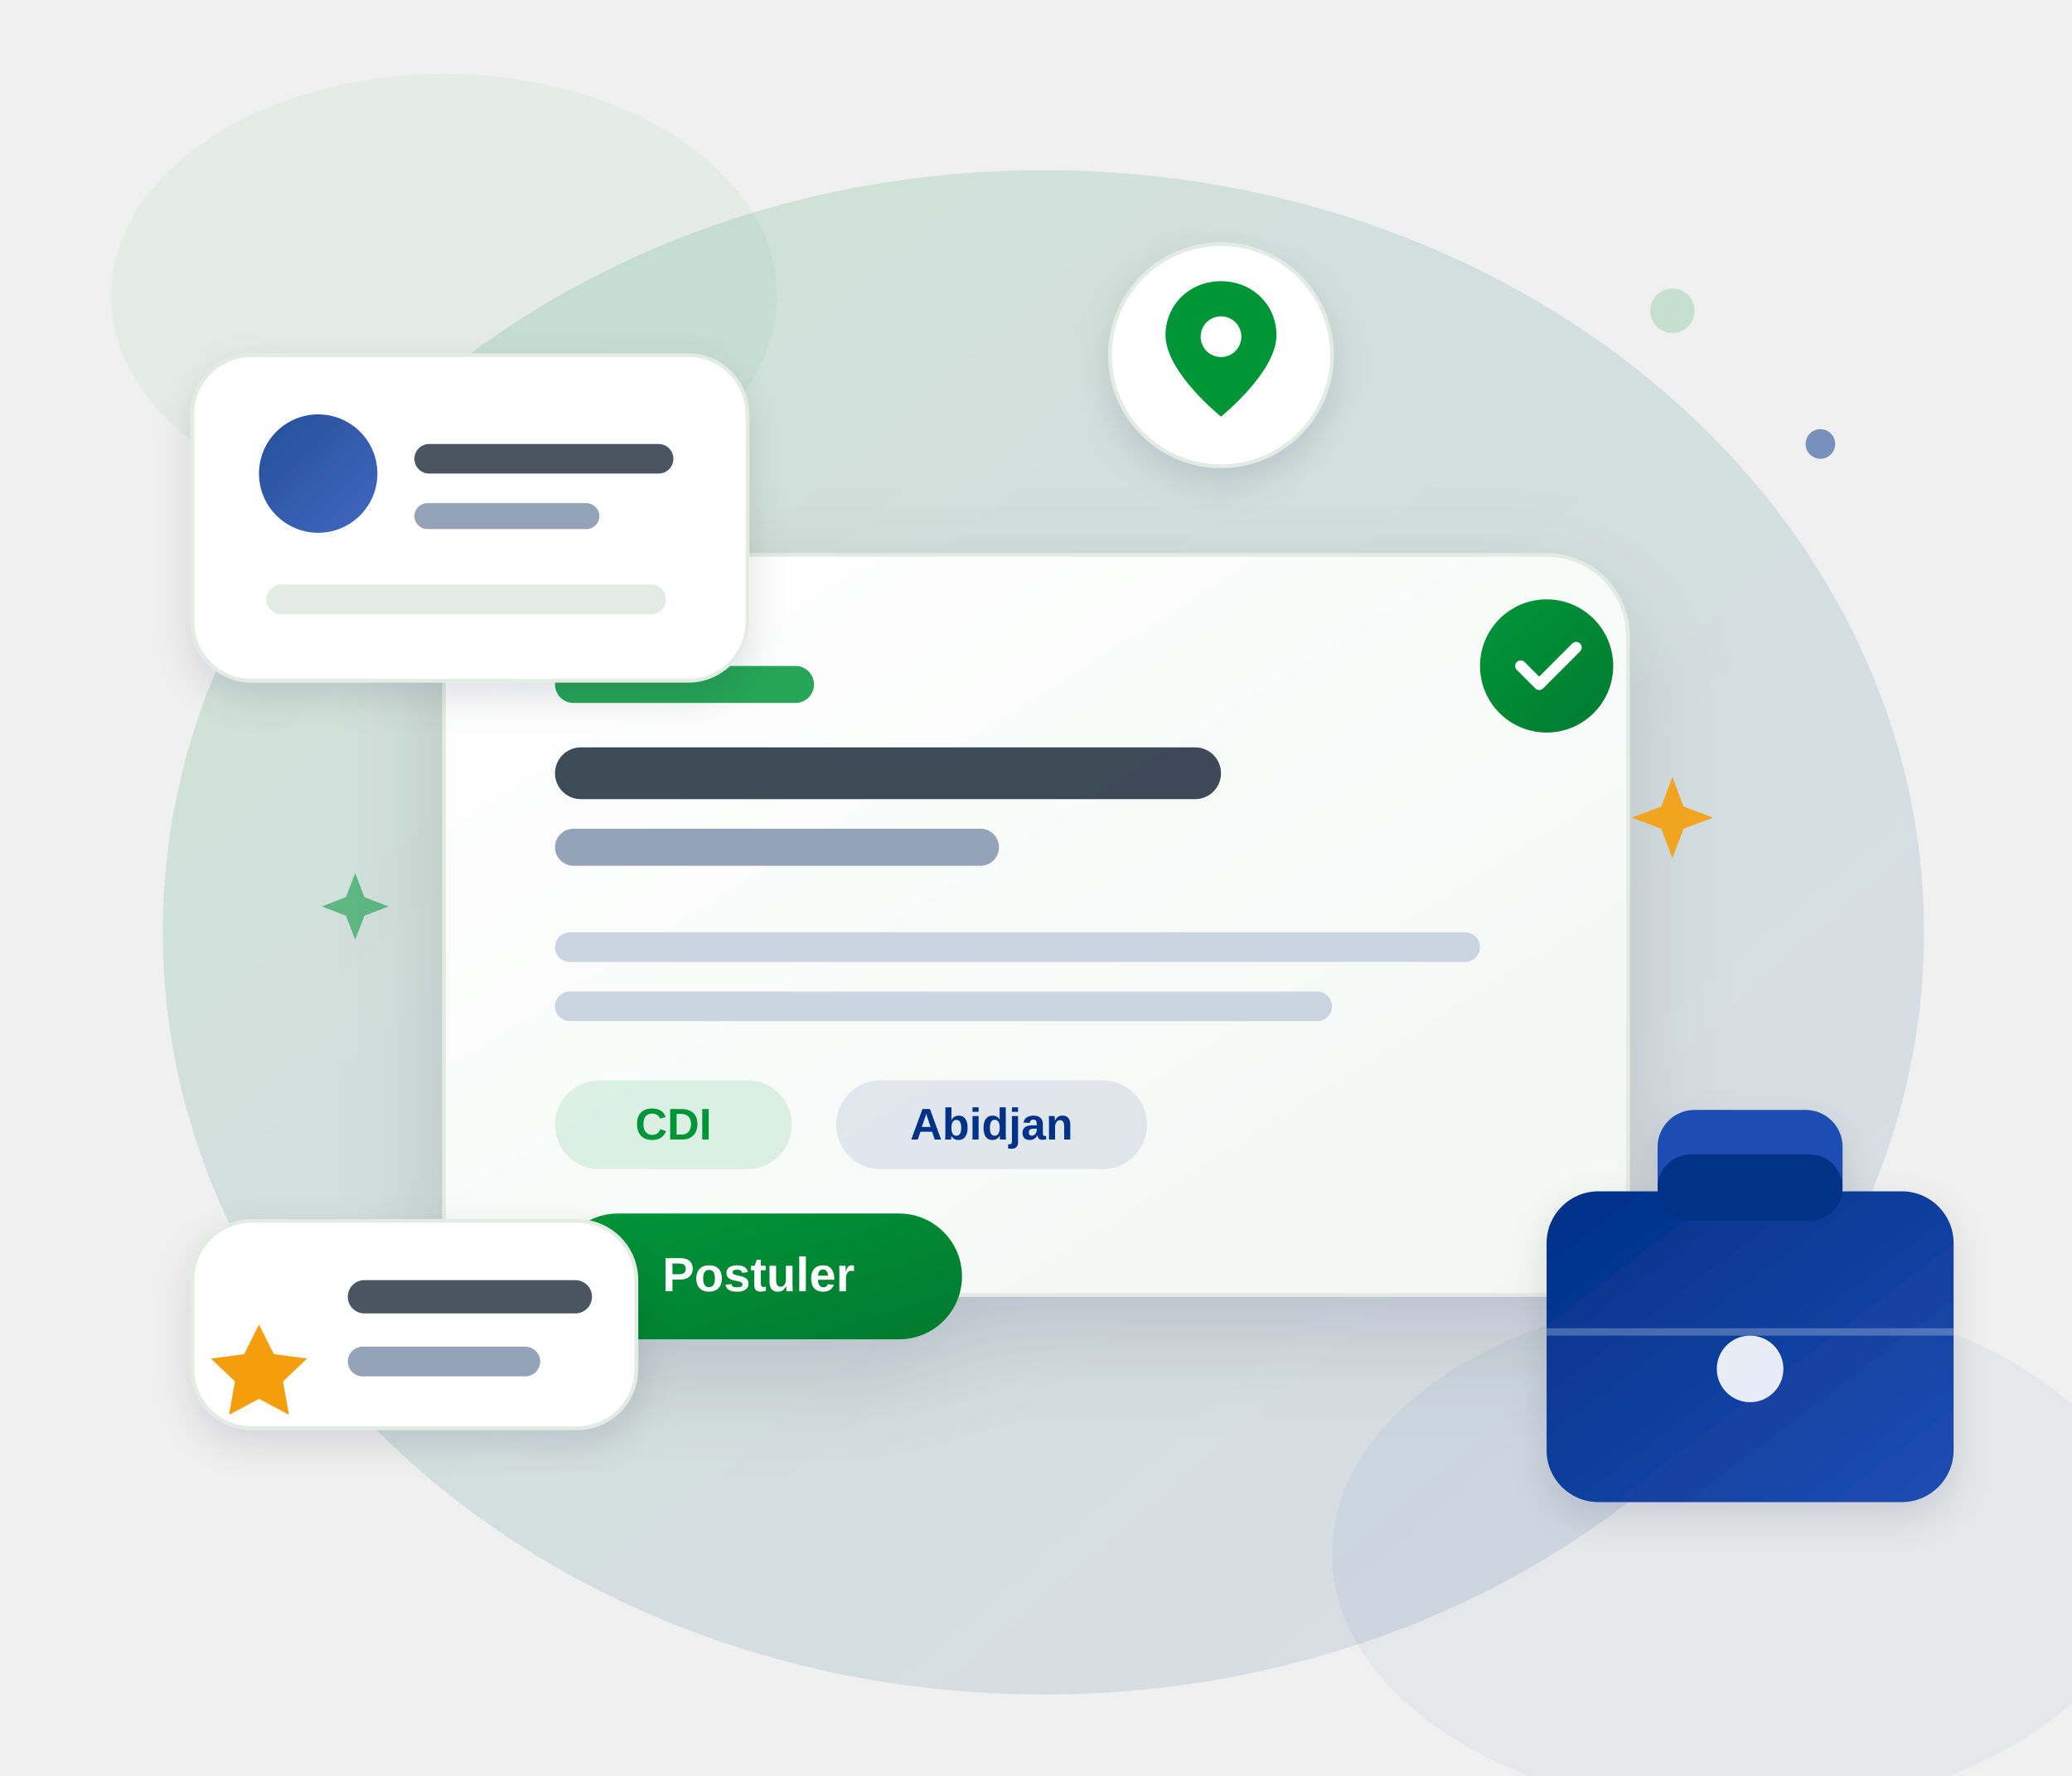
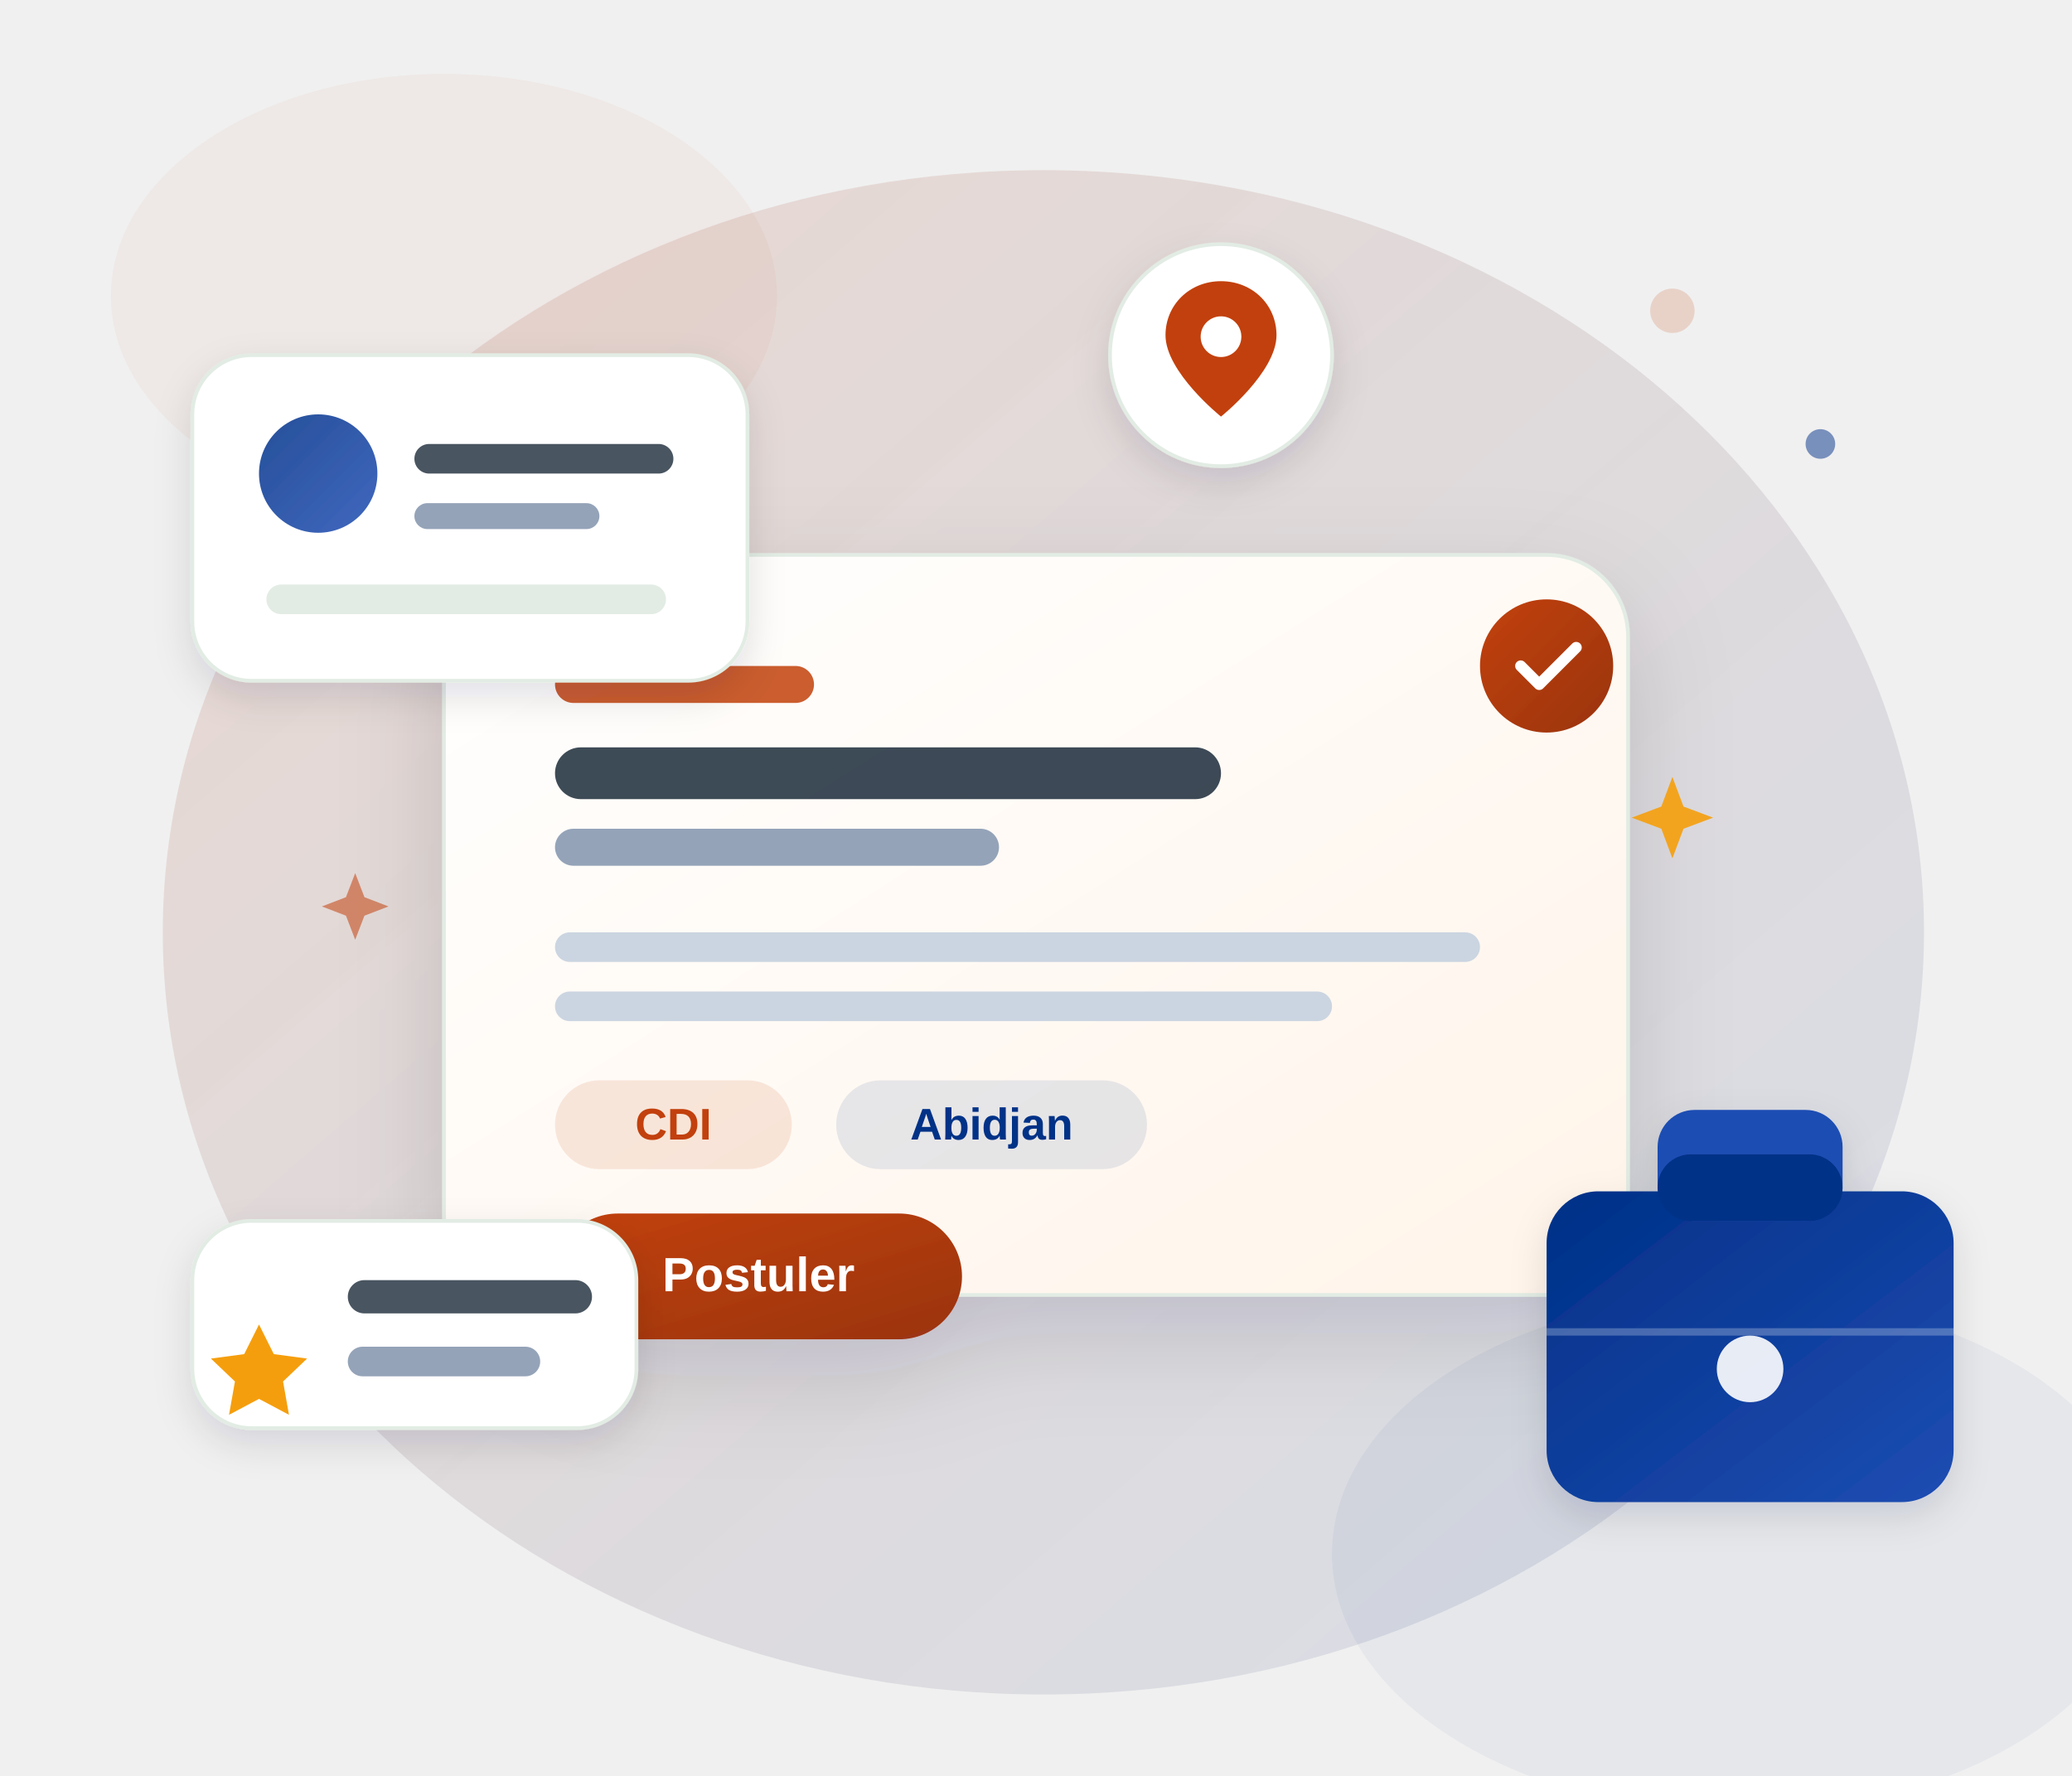
<svg xmlns="http://www.w3.org/2000/svg" viewBox="0 0 560 480" fill="none" role="img" aria-labelledby="heroTitle heroDesc">
  <defs>
    <linearGradient id="gradGreen" x1="0" y1="0" x2="1" y2="1">
-       <stop offset="0%" stop-color="#009639" />
-       <stop offset="100%" stop-color="#007a2e" />
+       <stop offset="0%" stop-color="#c2410c" />
+       <stop offset="100%" stop-color="#9a3412" />
    </linearGradient>
    <linearGradient id="gradBlue" x1="0" y1="0" x2="1" y2="1">
      <stop offset="0%" stop-color="#003087" />
      <stop offset="100%" stop-color="#1e4db3" />
    </linearGradient>
    <linearGradient id="gradCard" x1="0" y1="0" x2="1" y2="1">
      <stop offset="0%" stop-color="#ffffff" />
-       <stop offset="100%" stop-color="#f2f7f3" />
+       <stop offset="100%" stop-color="#fff4e9" />
    </linearGradient>
    <linearGradient id="gradBlob" x1="0" y1="0" x2="1" y2="1">
-       <stop offset="0%" stop-color="#009639" stop-opacity="0.14" />
+       <stop offset="0%" stop-color="#c2410c" stop-opacity="0.14" />
      <stop offset="100%" stop-color="#003087" stop-opacity="0.10" />
    </linearGradient>
    <filter id="softShadow" x="-40%" y="-40%" width="180%" height="180%">
      <feDropShadow dx="0" dy="10" stdDeviation="14" flood-color="#0a1f2e" flood-opacity="0.14" />
    </filter>
    <filter id="tinyShadow" x="-40%" y="-40%" width="180%" height="180%">
      <feDropShadow dx="0" dy="4" stdDeviation="5" flood-color="#0a1f2e" flood-opacity="0.12" />
    </filter>
  </defs>
  <ellipse cx="282" cy="252" rx="238" ry="206" fill="url(#gradBlob)" />
-   <ellipse cx="120" cy="80" rx="90" ry="60" fill="#009639" opacity="0.05" />
+   <ellipse cx="120" cy="80" rx="90" ry="60" fill="#c2410c" opacity="0.05" />
  <ellipse cx="470" cy="420" rx="110" ry="70" fill="#003087" opacity="0.05" />
  <g opacity="0.5">
-     <circle cx="78" cy="150" r="5" fill="#009639" />
+     <circle cx="78" cy="150" r="5" fill="#c2410c" />
    <circle cx="492" cy="120" r="4" fill="#003087" />
-     <circle cx="452" cy="84" r="6" fill="#009639" opacity="0.35" />
+     <circle cx="452" cy="84" r="6" fill="#c2410c" opacity="0.35" />
    <circle cx="98" cy="360" r="4" fill="#003087" opacity="0.35" />
  </g>
  <g filter="url(#softShadow)">
    <rect x="120" y="150" width="320" height="200" rx="22" fill="url(#gradCard)" stroke="#e2ece4" />
-     <rect x="150" y="180" width="70" height="10" rx="5" fill="#009639" opacity="0.85" />
+     <rect x="150" y="180" width="70" height="10" rx="5" fill="#c2410c" opacity="0.85" />
    <rect x="150" y="202" width="180" height="14" rx="7" fill="#1c2b3a" opacity="0.85" />
    <rect x="150" y="224" width="120" height="10" rx="5" fill="#94a3b8" />
    <rect x="150" y="252" width="250" height="8" rx="4" fill="#cbd5e1" />
    <rect x="150" y="268" width="210" height="8" rx="4" fill="#cbd5e1" />
-     <rect x="150" y="292" width="64" height="24" rx="12" fill="#009639" opacity="0.12" />
-     <text x="182" y="308" text-anchor="middle" font-family="Arial, sans-serif" font-size="12" font-weight="bold" fill="#009639">CDI</text>
+     <rect x="150" y="292" width="64" height="24" rx="12" fill="#c2410c" opacity="0.12" />
+     <text x="182" y="308" text-anchor="middle" font-family="Arial, sans-serif" font-size="12" font-weight="bold" fill="#c2410c">CDI</text>
    <rect x="226" y="292" width="84" height="24" rx="12" fill="#003087" opacity="0.10" />
    <text x="268" y="308" text-anchor="middle" font-family="Arial, sans-serif" font-size="12" font-weight="bold" fill="#003087">Abidjan</text>
    <rect x="150" y="328" width="110" height="34" rx="17" fill="url(#gradGreen)" />
    <text x="205" y="349" text-anchor="middle" font-family="Arial, sans-serif" font-size="13" font-weight="bold" fill="#ffffff">Postuler</text>
    <circle cx="418" cy="180" r="18" fill="url(#gradGreen)" />
    <path d="M411 180 l5 5 l10 -10" stroke="#ffffff" stroke-width="3" stroke-linecap="round" stroke-linejoin="round" />
  </g>
  <g filter="url(#tinyShadow)">
    <rect x="52" y="96" width="150" height="88" rx="16" fill="#ffffff" stroke="#e2ece4" />
    <circle cx="86" cy="128" r="16" fill="url(#gradBlue)" opacity="0.85" />
    <rect x="112" y="120" width="70" height="8" rx="4" fill="#1c2b3a" opacity="0.8" />
    <rect x="112" y="136" width="50" height="7" rx="3.5" fill="#94a3b8" />
    <rect x="72" y="158" width="108" height="8" rx="4" fill="#e2ece4" />
  </g>
  <g filter="url(#tinyShadow)">
    <g transform="translate(418 300)">
      <rect x="0" y="22" width="110" height="84" rx="14" fill="url(#gradBlue)" />
      <rect x="30" y="0" width="50" height="30" rx="10" fill="#1e4db3" />
      <rect x="30" y="12" width="50" height="18" rx="9" fill="#003087" />
      <path d="M0 60 h110" stroke="#ffffff" stroke-opacity="0.25" stroke-width="2" />
      <circle cx="55" cy="70" r="9" fill="#ffffff" opacity="0.9" />
    </g>
  </g>
  <g filter="url(#tinyShadow)">
    <circle cx="330" cy="96" r="30" fill="#ffffff" stroke="#e2ece4" />
-     <path d="M330 76c-8.5 0-15 6.4-15 14.6 0 10 15 22 15 22s15-12 15-22c0-8.2-6.5-14.6-15-14.6z" fill="#009639" />
+     <path d="M330 76c-8.5 0-15 6.4-15 14.6 0 10 15 22 15 22s15-12 15-22c0-8.2-6.5-14.6-15-14.6z" fill="#c2410c" />
    <circle cx="330" cy="91" r="5.5" fill="#ffffff" />
  </g>
  <path d="M452 210 l3 8 8 3 -8 3 -3 8 -3 -8 -8 -3 8 -3 z" fill="#f59e0b" opacity="0.9" />
-   <path d="M96 236 l2.5 6.5 6.5 2.5 -6.5 2.5 -2.5 6.5 -2.5 -6.5 -6.5 -2.5 6.5 -2.5 z" fill="#009639" opacity="0.55" />
+   <path d="M96 236 l2.5 6.5 6.5 2.5 -6.5 2.5 -2.5 6.5 -2.5 -6.5 -6.5 -2.5 6.5 -2.5 z" fill="#c2410c" opacity="0.55" />
  <g filter="url(#tinyShadow)">
    <rect x="52" y="330" width="120" height="56" rx="16" fill="#ffffff" stroke="#e2ece4" />
    <path d="M70 358 l4 8 9 1.2 -6.5 6.2 1.6 9 -8.1 -4.3 -8.1 4.3 1.6 -9 -6.5 -6.2 9 -1.2 z" fill="#f59e0b" />
    <rect x="94" y="346" width="66" height="9" rx="4.5" fill="#1c2b3a" opacity="0.8" />
    <rect x="94" y="364" width="52" height="8" rx="4" fill="#94a3b8" />
  </g>
</svg>
